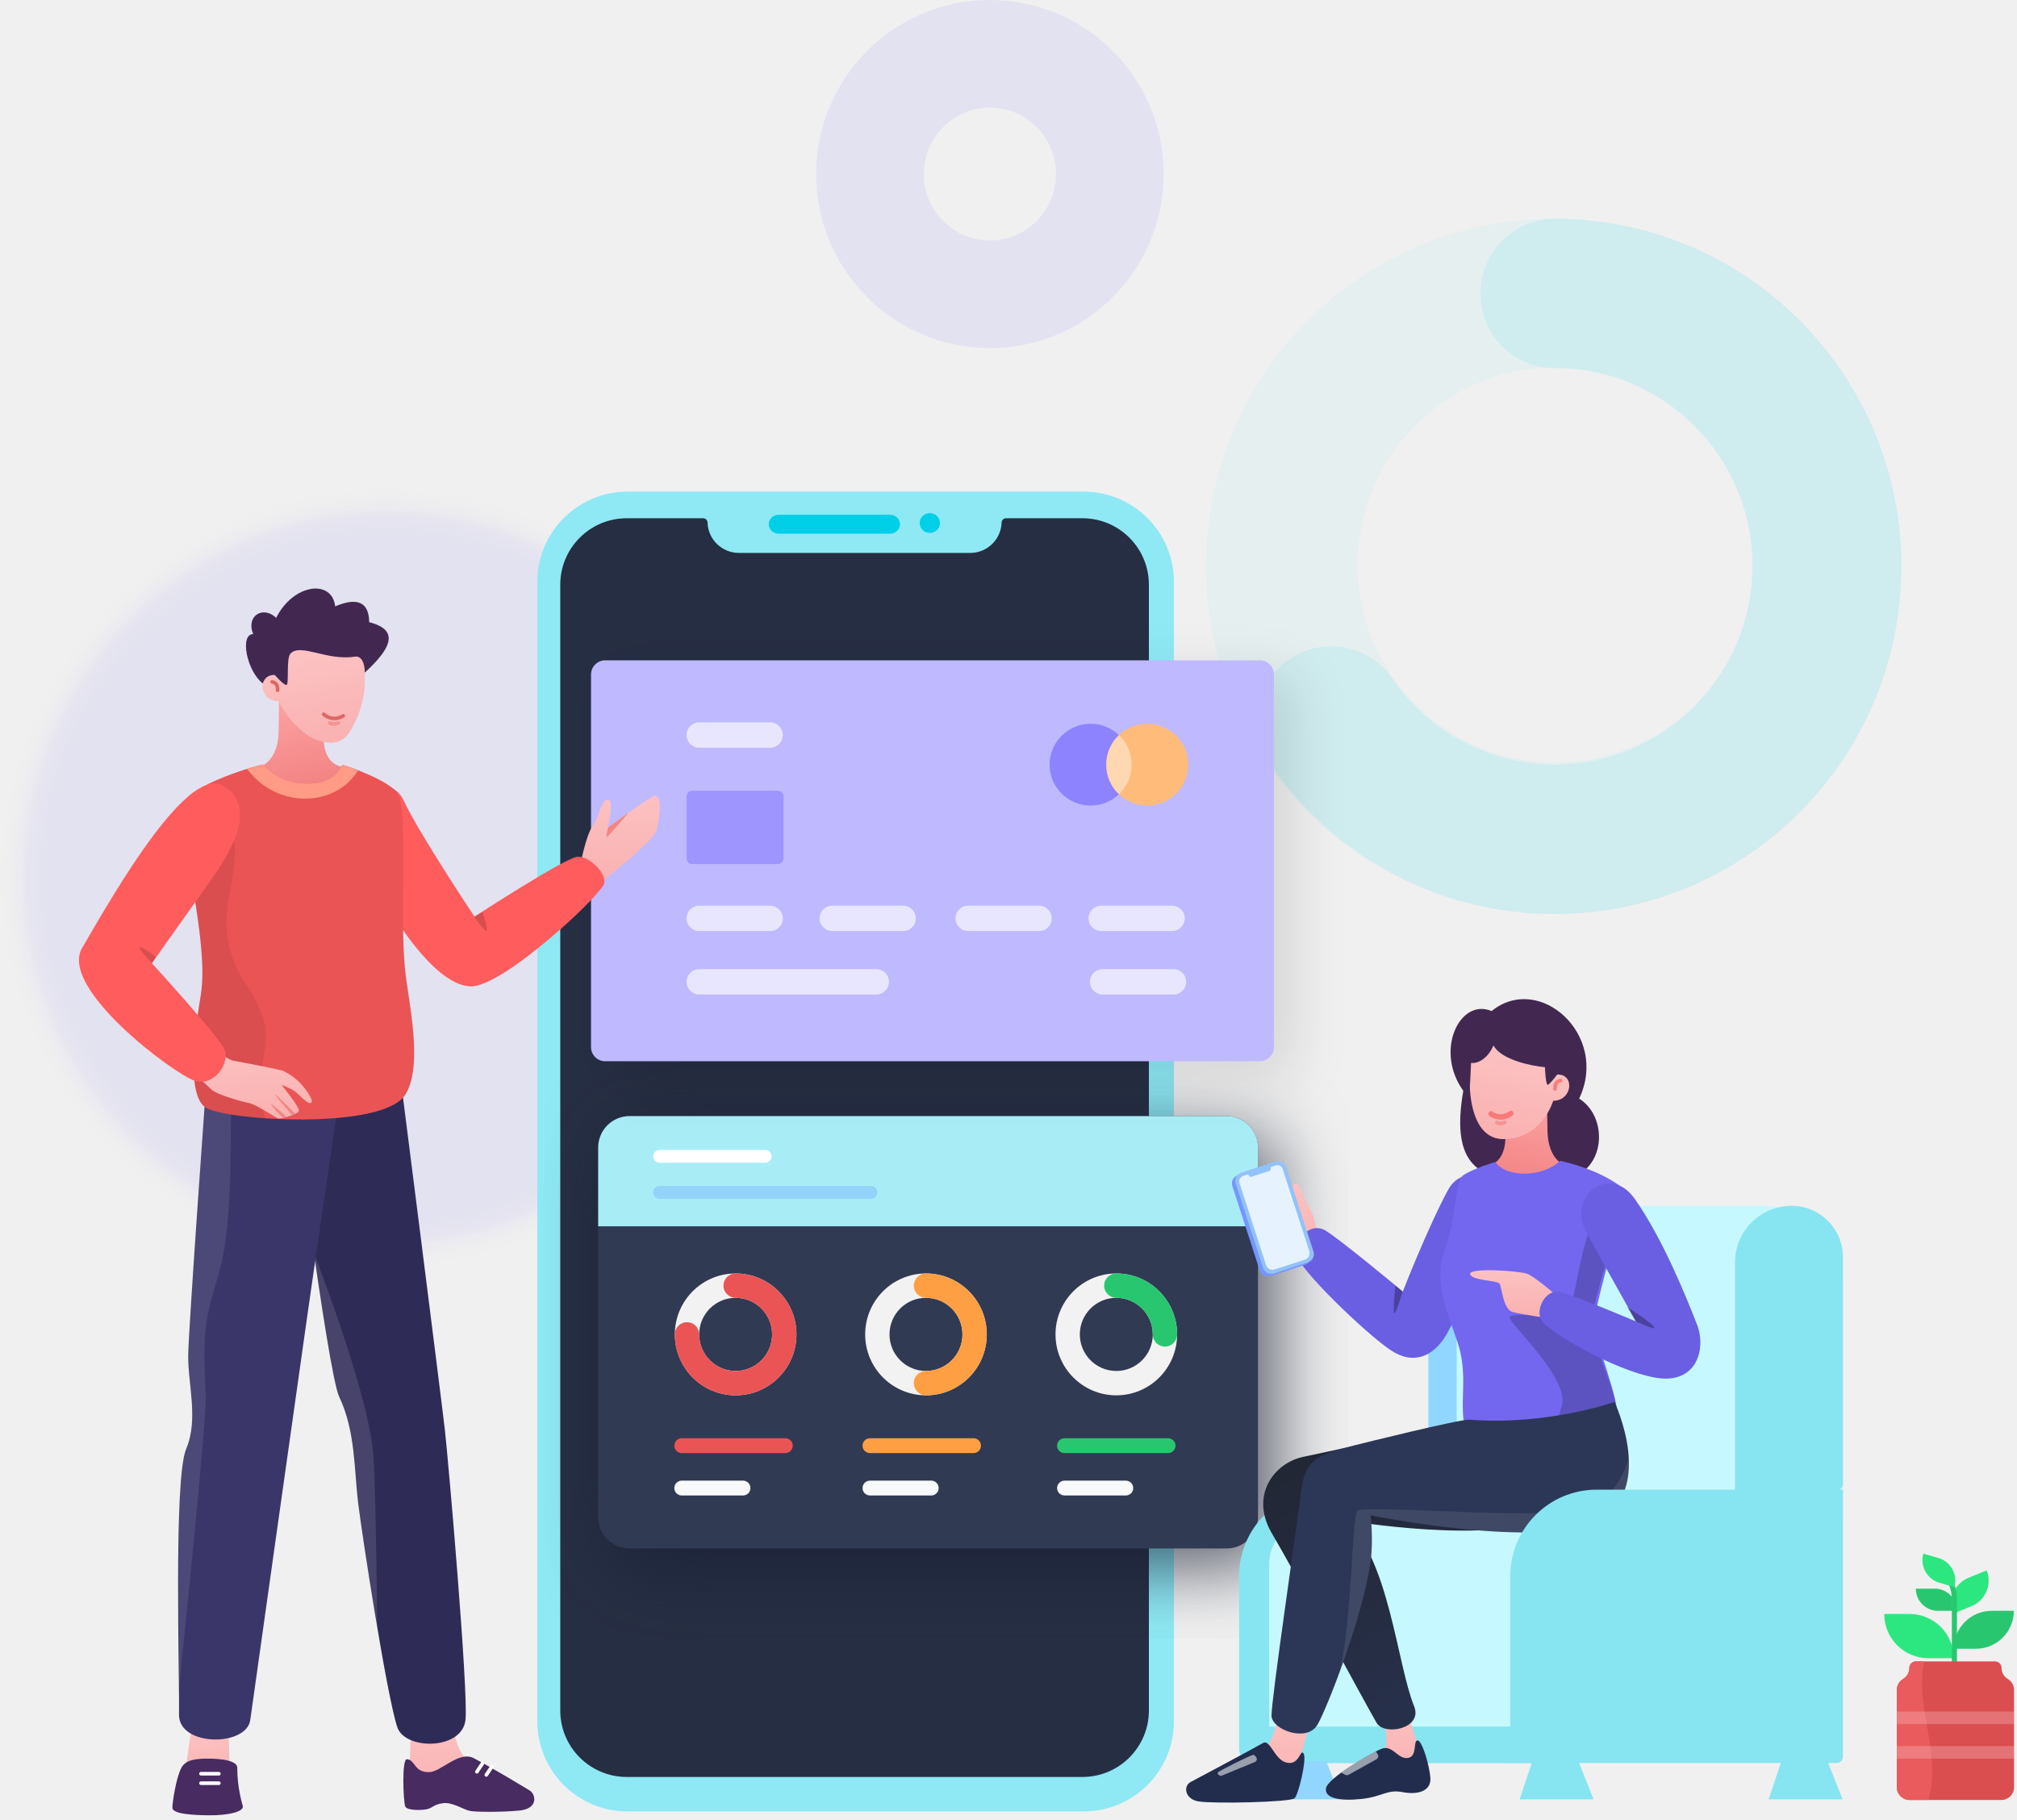
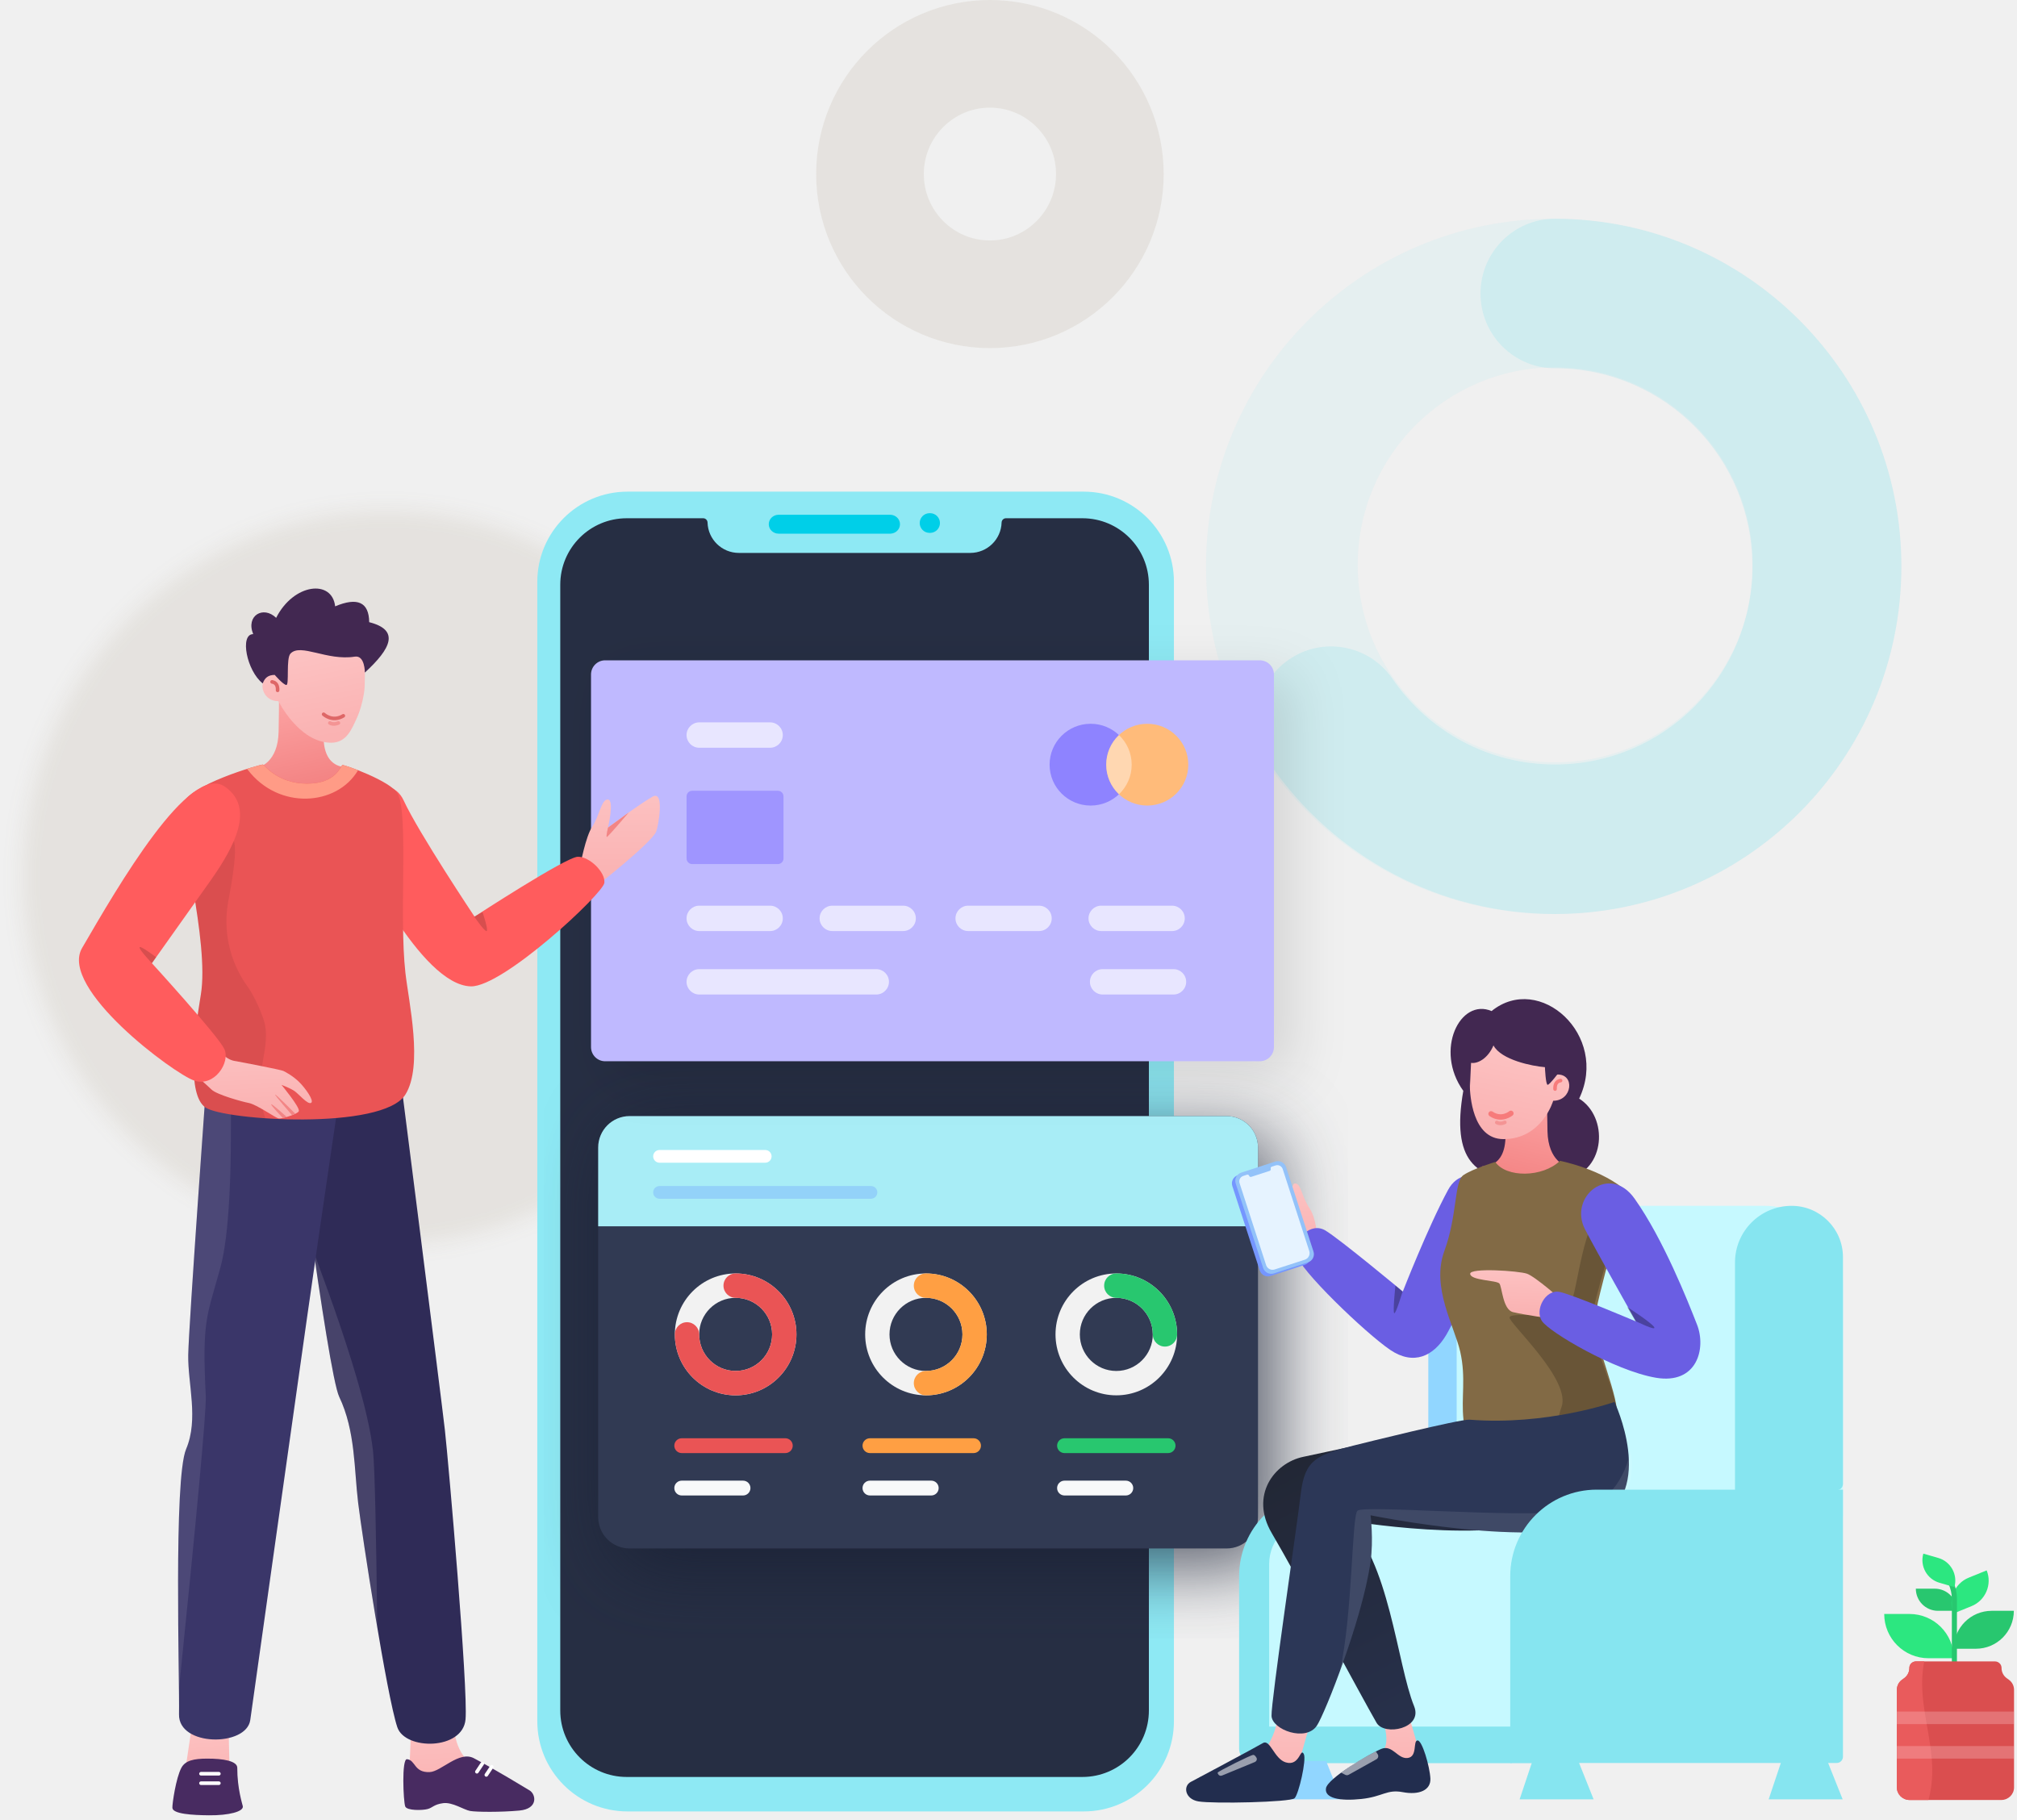
<svg xmlns="http://www.w3.org/2000/svg" width="562" height="507" viewBox="0 0 562 507" fill="none">
  <g id="Illustration">
    <g id="Shape">
      <g id="Oval" opacity="0.1" filter="url(#filter0_f)">
-         <ellipse cx="107.745" cy="244.5" rx="101.745" ry="102.5" fill="#7367F0" />
+         <ellipse cx="107.745" cy="244.5" rx="101.745" ry="102.5" fill="#826A45" />
      </g>
      <path id="Oval_2" opacity="0.05" fill-rule="evenodd" clip-rule="evenodd" d="M336.032 157.826C336.032 104.326 379.404 60.956 432.906 60.956C486.408 60.956 529.78 104.326 529.78 157.826C529.78 211.326 486.408 254.696 432.906 254.696C379.404 254.696 336.032 211.326 336.032 157.826ZM488.389 157.386C488.389 126.988 463.745 102.346 433.347 102.346C402.948 102.346 378.304 126.988 378.304 157.386C378.304 187.784 402.948 212.426 433.347 212.426C463.745 212.426 488.389 187.784 488.389 157.386Z" fill="#00CFE8" />
-       <ellipse id="Oval_3" opacity="0.1" cx="275.822" cy="48.5" rx="33.416" ry="33.5" stroke="#7367F0" stroke-width="30" />
+       <ellipse id="Oval_3" opacity="0.1" cx="275.822" cy="48.5" rx="33.416" ry="33.5" stroke="#826A45" stroke-width="30" />
      <path id="Path" opacity="0.1" d="M433.272 60.956C486.572 60.956 529.78 104.326 529.78 157.826C529.78 211.326 486.572 254.696 433.272 254.696C401.162 254.696 371.688 238.816 353.798 212.796C347.287 203.326 349.657 190.352 359.091 183.817C368.431 177.348 381.193 179.615 387.764 188.849L387.961 189.131C398.182 203.997 414.951 213.032 433.272 213.032C463.647 213.032 488.271 188.315 488.271 157.826C488.271 127.642 464.137 103.116 434.181 102.628L433.272 102.621C421.809 102.621 412.517 93.294 412.517 81.789C412.517 70.283 421.809 60.956 433.272 60.956Z" fill="#00CFE8" />
    </g>
    <g id="Mobile Banking App">
      <g id="Phone3">
        <path id="Rectangle" fill-rule="evenodd" clip-rule="evenodd" d="M149.71 162.137C149.71 148.254 160.964 137 174.847 137H301.957C315.84 137 327.094 148.254 327.094 162.137V479.625C327.094 493.508 315.84 504.762 301.957 504.762H174.847C160.964 504.762 149.71 493.508 149.71 479.625V162.137Z" fill="#8EE9F4" />
        <g id="Group 48">
          <path id="Rectangle_2" fill-rule="evenodd" clip-rule="evenodd" d="M156.107 162.933C156.107 152.703 164.4 144.411 174.629 144.411H195.926C196.585 144.411 197.124 144.935 197.144 145.594V145.594C197.28 150.315 201.147 154.072 205.87 154.072H270.352C275.075 154.072 278.942 150.315 279.079 145.594V145.594C279.098 144.935 279.637 144.411 280.297 144.411H301.593C311.822 144.411 320.115 152.703 320.115 162.933V476.634C320.115 486.863 311.822 495.156 301.593 495.156H174.629C164.4 495.156 156.107 486.863 156.107 476.634V162.933Z" fill="#262E43" />
          <mask id="mask0" mask-type="alpha" maskUnits="userSpaceOnUse" x="156" y="144" width="165" height="352">
            <path id="Rectangle_3" fill-rule="evenodd" clip-rule="evenodd" d="M156.107 162.933C156.107 152.703 164.4 144.411 174.629 144.411H195.926C196.585 144.411 197.124 144.935 197.144 145.594V145.594C197.28 150.315 201.147 154.072 205.87 154.072H270.352C275.075 154.072 278.942 150.315 279.079 145.594V145.594C279.098 144.935 279.637 144.411 280.297 144.411H301.593C311.822 144.411 320.115 152.703 320.115 162.933V476.634C320.115 486.863 311.822 495.156 301.593 495.156H174.629C164.4 495.156 156.107 486.863 156.107 476.634V162.933Z" fill="white" />
          </mask>
          <g mask="url(#mask0)">
            <ellipse id="Oval_4" cx="218.287" cy="357.888" rx="14.067" ry="14.053" fill="#E97EFF" fill-opacity="0.549" />
            <path id="Rectangle_4" fill-rule="evenodd" clip-rule="evenodd" d="M176.086 209.239C176.086 206.692 178.15 204.628 180.697 204.628H296.76C299.307 204.628 301.371 206.692 301.371 209.239V209.239C301.371 211.785 299.307 213.85 296.76 213.85H180.697C178.15 213.85 176.086 211.785 176.086 209.239V209.239Z" fill="#E97EFF" fill-opacity="0.549" />
          </g>
        </g>
        <path id="Path_2" d="M248.017 143.438C249.534 143.438 250.764 144.618 250.764 146.073C250.764 147.496 249.588 148.656 248.118 148.706L248.017 148.708H216.95C215.432 148.708 214.202 147.529 214.202 146.073C214.202 144.65 215.378 143.491 216.849 143.44L216.95 143.438H248.017Z" fill="#00CFE8" />
        <path id="Path_3" d="M259.151 142.999C260.669 142.999 261.899 144.228 261.899 145.744C261.899 147.226 260.723 148.434 259.252 148.487L259.151 148.489H259.007C257.49 148.489 256.26 147.26 256.26 145.744C256.26 144.262 257.436 143.054 258.907 143.001L259.007 142.999H259.151Z" fill="#00CFE8" />
      </g>
      <g id="BoardPieChart">
        <g id="Rectangle_5" filter="url(#filter1_d)">
          <path fill-rule="evenodd" clip-rule="evenodd" d="M166.672 319.757C166.672 314.921 170.592 311 175.429 311H341.763C346.6 311 350.52 314.921 350.52 319.757V422.729C350.52 427.565 346.6 431.486 341.763 431.486H175.429C170.592 431.486 166.672 427.565 166.672 422.729V319.757Z" fill="#313A53" />
        </g>
        <mask id="mask1" mask-type="alpha" maskUnits="userSpaceOnUse" x="166" y="311" width="185" height="121">
          <path id="Rectangle_6" fill-rule="evenodd" clip-rule="evenodd" d="M166.672 319.757C166.672 314.921 170.592 311 175.429 311H341.763C346.6 311 350.52 314.921 350.52 319.757V422.729C350.52 427.565 346.6 431.486 341.763 431.486H175.429C170.592 431.486 166.672 427.565 166.672 422.729V319.757Z" fill="white" />
        </mask>
        <g mask="url(#mask1)">
          <path id="Rectangle_7" fill-rule="evenodd" clip-rule="evenodd" d="M162.547 306.275H355.234V341.712H162.547L162.547 306.275Z" fill="#A8EDF6" />
          <path id="Rectangle_8" opacity="0.366" fill-rule="evenodd" clip-rule="evenodd" d="M181.992 332.262C181.992 331.284 182.785 330.49 183.764 330.49H242.682C243.66 330.49 244.453 331.284 244.453 332.262V332.262C244.453 333.241 243.66 334.034 242.682 334.034H183.764C182.785 334.034 181.992 333.241 181.992 332.262V332.262Z" fill="#6FA3FF" />
          <rect id="Rectangle_9" x="181.992" y="320.45" width="32.998" height="3.544" rx="1.772" fill="white" />
          <rect id="Rectangle_10" x="187.885" y="400.774" width="32.998" height="4.134" rx="2.067" fill="#EA5455" />
          <path id="Rectangle_11" fill-rule="evenodd" clip-rule="evenodd" d="M187.885 414.653C187.885 413.512 188.81 412.586 189.952 412.586H207.031C208.173 412.586 209.098 413.512 209.098 414.653V414.653C209.098 415.795 208.173 416.72 207.031 416.72H189.952C188.81 416.72 187.885 415.795 187.885 414.653V414.653Z" fill="#F8F9FA" />
          <rect id="Rectangle_12" x="240.329" y="400.774" width="32.998" height="4.134" rx="2.067" fill="#FF9F43" />
          <path id="Rectangle_13" fill-rule="evenodd" clip-rule="evenodd" d="M240.329 414.653C240.329 413.512 241.255 412.586 242.396 412.586H259.475C260.617 412.586 261.542 413.512 261.542 414.653V414.653C261.542 415.795 260.617 416.72 259.475 416.72H242.396C241.255 416.72 240.329 415.795 240.329 414.653V414.653Z" fill="#F8F9FA" />
          <rect id="Rectangle_14" x="294.541" y="400.774" width="32.998" height="4.134" rx="2.067" fill="#28C76F" />
          <path id="Rectangle_15" fill-rule="evenodd" clip-rule="evenodd" d="M294.541 414.653C294.541 413.512 295.467 412.586 296.608 412.586H313.687C314.829 412.586 315.754 413.512 315.754 414.653V414.653C315.754 415.795 314.829 416.72 313.687 416.72H296.608C295.467 416.72 294.541 415.795 294.541 414.653V414.653Z" fill="#F8F9FA" />
          <g id="Group 3">
            <path id="Oval_5" fill-rule="evenodd" clip-rule="evenodd" d="M311.04 388.814C320.396 388.814 327.981 381.211 327.981 371.834C327.981 362.456 320.396 354.853 311.04 354.853C301.683 354.853 294.099 362.456 294.099 371.834C294.099 381.211 301.683 388.814 311.04 388.814ZM311.04 382.022C305.426 382.022 300.875 377.46 300.875 371.834C300.875 366.207 305.426 361.645 311.04 361.645C316.654 361.645 321.204 366.207 321.204 371.834C321.204 377.46 316.654 382.022 311.04 382.022Z" fill="#F2F2F2" />
            <path id="Path_4" fill-rule="evenodd" clip-rule="evenodd" d="M327.981 371.834C327.981 362.456 320.396 354.853 311.04 354.853C309.168 354.853 307.651 356.374 307.651 358.249C307.651 360.125 309.168 361.645 311.04 361.645C316.59 361.645 321.101 366.104 321.203 371.642L321.204 371.834C321.204 373.709 322.721 375.23 324.593 375.23C326.464 375.23 327.981 373.709 327.981 371.834Z" fill="#28C76F" />
          </g>
          <g id="Group 4">
            <path id="Oval_6" fill-rule="evenodd" clip-rule="evenodd" d="M258.007 388.814C267.363 388.814 274.948 381.211 274.948 371.834C274.948 362.456 267.363 354.853 258.007 354.853C248.65 354.853 241.065 362.456 241.065 371.834C241.065 381.211 248.65 388.814 258.007 388.814ZM258.007 382.022C252.393 382.022 247.842 377.46 247.842 371.834C247.842 366.207 252.393 361.645 258.007 361.645C263.62 361.645 268.171 366.207 268.171 371.834C268.171 377.46 263.62 382.022 258.007 382.022Z" fill="#F2F2F2" />
            <path id="Path_5" d="M258.006 388.814C267.363 388.814 274.948 381.211 274.948 371.834C274.948 362.456 267.363 354.853 258.006 354.853C256.135 354.853 254.618 356.374 254.618 358.249C254.618 360.125 256.135 361.645 258.006 361.645C263.62 361.645 268.171 366.207 268.171 371.834C268.171 377.396 263.723 381.918 258.197 382.02L258.006 382.022C256.135 382.022 254.618 383.542 254.618 385.418C254.618 387.293 256.135 388.814 258.006 388.814Z" fill="#FF9F43" />
          </g>
          <g id="Group 6">
            <path id="Oval_7" fill-rule="evenodd" clip-rule="evenodd" d="M204.973 388.814C214.33 388.814 221.915 381.211 221.915 371.834C221.915 362.456 214.33 354.853 204.973 354.853C195.617 354.853 188.032 362.456 188.032 371.834C188.032 381.211 195.617 388.814 204.973 388.814ZM204.973 382.022C199.36 382.022 194.809 377.46 194.809 371.834C194.809 366.207 199.36 361.645 204.973 361.645C210.587 361.645 215.138 366.207 215.138 371.834C215.138 377.46 210.587 382.022 204.973 382.022Z" fill="#F2F2F2" />
            <path id="Path_6" fill-rule="evenodd" clip-rule="evenodd" d="M188.032 371.834C188.032 381.211 195.617 388.814 204.973 388.814C214.33 388.814 221.915 381.211 221.915 371.834C221.915 362.456 214.33 354.853 204.973 354.853C203.102 354.853 201.585 356.374 201.585 358.249C201.585 360.125 203.102 361.645 204.973 361.645C210.587 361.645 215.138 366.207 215.138 371.834C215.138 377.46 210.587 382.022 204.973 382.022C199.36 382.022 194.809 377.46 194.809 371.834C194.809 369.958 193.292 368.437 191.42 368.437C189.549 368.437 188.032 369.958 188.032 371.834Z" fill="#EA5455" />
          </g>
        </g>
      </g>
      <g id="VisaCard2">
        <g id="Rectangle_16" filter="url(#filter2_d)">
          <path fill-rule="evenodd" clip-rule="evenodd" d="M168.62 184H351.014C353.192 184 354.958 185.771 354.958 187.955V291.769C354.958 293.953 353.192 295.723 351.014 295.723H168.62C166.442 295.723 164.677 293.953 164.677 291.769V187.955C164.677 185.771 166.442 184 168.62 184Z" fill="#BFB9FF" />
        </g>
        <g id="Group 46">
          <g id="Group 45">
            <g id="Group 43">
              <ellipse id="Oval_8" cx="303.887" cy="213.077" rx="11.437" ry="11.395" fill="#8E83FF" />
              <ellipse id="Oval Copy 10" cx="319.661" cy="213.077" rx="11.437" ry="11.395" fill="#FFBB7A" />
              <path id="Path_7" fill-rule="evenodd" clip-rule="evenodd" d="M311.67 204.925L311.775 204.827C313.961 206.902 315.323 209.831 315.323 213.077C315.323 216.323 313.961 219.252 311.775 221.327C309.587 219.253 308.225 216.323 308.225 213.077C308.225 209.882 309.544 206.994 311.67 204.925L311.775 204.827L311.67 204.925Z" fill="white" fill-opacity="0.416" />
            </g>
            <path id="Rectangle_17" fill-rule="evenodd" clip-rule="evenodd" d="M192.873 220.346H216.732C217.604 220.346 218.31 221.05 218.31 221.918V239.207C218.31 240.075 217.604 240.779 216.732 240.779H192.873C192.002 240.779 191.296 240.075 191.296 239.207V221.918C191.296 221.05 192.002 220.346 192.873 220.346Z" fill="#9F95FF" />
          </g>
          <g id="Group 44">
            <path id="Rectangle_18" fill-rule="evenodd" clip-rule="evenodd" d="M194.845 252.37H214.563C216.524 252.37 218.113 253.953 218.113 255.906C218.113 257.859 216.524 259.443 214.563 259.443H194.845C192.885 259.443 191.296 257.859 191.296 255.906C191.296 253.953 192.885 252.37 194.845 252.37Z" fill="white" fill-opacity="0.647" />
            <path id="Rectangle_19" fill-rule="evenodd" clip-rule="evenodd" d="M194.845 270.052H244.141C246.101 270.052 247.69 271.635 247.69 273.588C247.69 275.541 246.101 277.125 244.141 277.125H194.845C192.885 277.125 191.296 275.541 191.296 273.588C191.296 271.635 192.885 270.052 194.845 270.052Z" fill="white" fill-opacity="0.647" />
            <path id="Rectangle_20" fill-rule="evenodd" clip-rule="evenodd" d="M307.239 270.052H326.957C328.917 270.052 330.506 271.635 330.506 273.588C330.506 275.541 328.917 277.125 326.957 277.125H307.239C305.279 277.125 303.689 275.541 303.689 273.588C303.689 271.635 305.279 270.052 307.239 270.052Z" fill="white" fill-opacity="0.647" />
            <path id="Rectangle_21" fill-rule="evenodd" clip-rule="evenodd" d="M194.845 201.289H214.563C216.524 201.289 218.113 202.872 218.113 204.825C218.113 206.778 216.524 208.362 214.563 208.362H194.845C192.885 208.362 191.296 206.778 191.296 204.825C191.296 202.872 192.885 201.289 194.845 201.289Z" fill="white" fill-opacity="0.647" />
            <path id="Rectangle Copy 38" fill-rule="evenodd" clip-rule="evenodd" d="M231.915 252.37H251.634C253.594 252.37 255.183 253.953 255.183 255.906C255.183 257.859 253.594 259.443 251.634 259.443H231.915C229.955 259.443 228.366 257.859 228.366 255.906C228.366 253.953 229.955 252.37 231.915 252.37Z" fill="white" fill-opacity="0.647" />
            <path id="Rectangle Copy 39" fill-rule="evenodd" clip-rule="evenodd" d="M269.775 252.37H289.493C291.453 252.37 293.042 253.953 293.042 255.906C293.042 257.859 291.453 259.443 289.493 259.443H269.775C267.815 259.443 266.226 257.859 266.226 255.906C266.226 253.953 267.815 252.37 269.775 252.37Z" fill="white" fill-opacity="0.647" />
            <path id="Rectangle Copy 40" fill-rule="evenodd" clip-rule="evenodd" d="M306.845 252.37H326.563C328.524 252.37 330.113 253.953 330.113 255.906C330.113 257.859 328.524 259.443 326.563 259.443H306.845C304.885 259.443 303.296 257.859 303.296 255.906C303.296 253.953 304.885 252.37 306.845 252.37Z" fill="white" fill-opacity="0.647" />
          </g>
        </g>
      </g>
      <g id="Men1.1">
        <g id="LLeg">
          <path id="Path_8" fill-rule="evenodd" clip-rule="evenodd" d="M126.372 479.69C126.372 479.69 126.236 488.374 131.569 491.458C136.901 494.543 145.162 500.274 145.162 500.274L113.735 501.339L114.631 479.612L126.372 479.69Z" fill="url(#paint0_linear)" />
          <path id="Path_9" fill-rule="evenodd" clip-rule="evenodd" d="M113.405 490.205C115.835 490.456 115.304 493.971 119.713 493.8C122.926 493.675 127.937 487.749 132.059 489.944C138.35 493.294 145.727 497.812 147.536 498.887C149.345 499.963 150.06 504.021 144.715 504.519C139.603 504.995 132.704 504.942 130.976 504.627C129.247 504.312 126.041 502.107 123.461 502.459C120.882 502.812 120.588 503.702 119.147 504.095C117.705 504.489 113.354 504.575 112.903 503.36C112.385 501.966 111.866 490.047 113.405 490.205Z" fill="#482B61" />
          <path id="Path_10" fill-rule="evenodd" clip-rule="evenodd" d="M110.969 295.474C110.969 295.474 122.957 389.573 123.959 398.472C124.961 407.371 130.465 470.679 129.712 479.123C128.944 487.723 112.857 487.769 110.699 481.281C107.745 472.4 100.916 428.014 99.787 418.746C98.658 409.477 99.054 398.716 94.516 389.225C91.266 382.43 80.513 297.886 80.513 297.886L110.969 295.474Z" fill="#2F2B57" />
          <path id="Path_11" opacity="0.591" fill-rule="evenodd" clip-rule="evenodd" d="M103.922 404.214L103.965 404.637C104.422 409.552 104.806 425.834 105.116 453.481L104.426 449.352C102.262 436.258 100.34 423.287 99.787 418.746C98.681 409.67 99.038 399.163 94.793 389.82L94.515 389.225C93.085 386.234 90.201 368.185 87.421 348.911L88.294 351.248C97.578 376.216 102.787 393.871 103.922 404.214Z" fill="white" fill-opacity="0.192" />
          <path id="Path 10" d="M134.382 491.454L132.879 493.704" stroke="white" stroke-linecap="round" />
          <path id="Path 10_2" d="M137.007 492.334L135.504 494.584" stroke="white" stroke-linecap="round" />
        </g>
        <g id="RLeg">
          <path id="Path_12" fill-rule="evenodd" clip-rule="evenodd" d="M53.349 481.682L50.536 500.672L64.13 500.604L63.685 481.329L53.349 481.682Z" fill="url(#paint1_linear)" />
          <path id="Path_13" fill-rule="evenodd" clip-rule="evenodd" d="M48.032 503.745C47.986 502.637 49.018 495.451 50.536 492.605C51.638 490.542 54.08 490.058 57.654 490.044C62.264 490.026 66.117 490.723 66.112 492.605C66.096 498.366 67.556 502.796 67.654 503.302C67.943 504.787 63.819 505.896 58.188 505.839C53.578 505.794 48.102 505.473 48.032 503.745Z" fill="#482B61" />
          <path id="Path_14" fill-rule="evenodd" clip-rule="evenodd" d="M95.56 298.563C95.56 298.563 89.327 340.561 85.554 367.134C81.847 393.245 70.868 471.132 69.733 479.285C68.691 486.77 49.68 486.77 49.88 477.705C50.08 468.64 48.32 412.152 51.86 403.789C55.4 395.425 52.318 385.692 52.447 377.567C52.576 369.442 57.667 299.106 57.667 299.106L95.56 298.563Z" fill="#3A3669" />
          <path id="Path_15" opacity="0.462" fill-rule="evenodd" clip-rule="evenodd" d="M61.462 353.024L61.164 354.105C57.556 367.072 56.31 368.241 57.333 388.923L57.343 389.344C57.379 394.547 54.904 421.474 49.919 470.126L49.897 467.101C49.722 447.254 48.991 411.369 51.77 404.014L51.86 403.789C55.4 395.425 52.318 385.692 52.446 377.567C52.576 369.442 57.667 299.106 57.667 299.106L64.17 299.012L64.236 302.234C64.704 327.396 63.779 344.326 61.462 353.024V353.024Z" fill="white" fill-opacity="0.192" />
          <path id="Path 9" d="M56.007 494.256H60.983" stroke="white" stroke-linecap="round" />
          <path id="Path 9_2" d="M56.007 496.894H60.983" stroke="white" stroke-linecap="round" />
        </g>
        <g id="Head">
          <path id="Path_16" fill-rule="evenodd" clip-rule="evenodd" d="M72.242 213.711C72.242 213.711 77.449 212.483 77.63 203.907C77.811 195.331 77.684 192.404 77.684 192.404L90.029 192.196C90.029 192.196 90.154 201.754 90.155 205.21C90.16 214.495 96.597 213.711 96.597 213.711C96.597 213.711 95.259 221.24 84.866 221.827C76.751 222.287 72.242 213.711 72.242 213.711Z" fill="url(#paint2_linear)" />
          <g id="Head1">
            <path id="Path_17" fill-rule="evenodd" clip-rule="evenodd" d="M76.552 188.069C71.435 187.87 72.269 195.399 77.585 195.389C77.585 195.389 83.297 206.933 92.265 206.963C96.585 206.977 97.996 203.11 99.291 200.395C100.586 197.68 101.536 193.619 101.615 191.132C101.7 188.481 101.711 179.77 101.711 179.77L76.352 179.759L76.552 188.069Z" fill="url(#paint3_linear)" />
            <path id="Path_18" d="M91.906 201.462C92.673 201.885 93.585 201.781 94.292 201.462" stroke="#F49494" stroke-linecap="round" />
            <path id="Path 8" d="M77.349 192.367C77.401 191.159 77.035 190.2 75.81 190.008" stroke="#DE6767" stroke-linecap="round" />
            <path id="Path_19" fill-rule="evenodd" clip-rule="evenodd" d="M76.551 188.069C76.551 188.069 78.904 190.799 79.774 190.874C80.645 190.949 79.653 183.487 80.934 182.128C83.75 179.14 91.107 184.216 98.844 182.976C101.71 182.517 101.659 187.415 101.659 187.415C108.892 180.786 111.514 175.557 102.871 173.373C102.802 167.763 99.591 166.355 93.382 168.957C92.552 161.378 81.824 162.522 76.941 172.164C73.407 168.707 68.439 171.498 70.547 176.699C66.741 176.699 68.724 186.925 73.21 190.439C73.745 188.904 74.723 188.069 76.551 188.069Z" fill="#422851" />
            <path id="Path_20" d="M90.171 199.031C90.171 199.031 92.607 201.335 95.666 199.459" stroke="#DE6767" stroke-linecap="round" />
          </g>
        </g>
        <g id="LArm">
          <g id="Group 3_2">
            <path id="Path_21" fill-rule="evenodd" clip-rule="evenodd" d="M161.671 241.247C161.671 241.247 163.135 233.107 165.072 230.255C167.01 227.403 167.574 222.61 169.402 222.786C171.23 222.963 169.399 230.614 169.399 230.614C169.399 230.614 177.923 224.219 181.79 222.015C185.319 220.006 183.383 230.404 182.831 231.729C181.518 234.885 166.322 246.793 166.322 246.793C166.322 246.793 162.003 241.971 161.671 241.247Z" fill="url(#paint4_linear)" />
            <path id="Path_22" fill-rule="evenodd" clip-rule="evenodd" d="M169.4 230.614C169.4 230.614 168.77 233.231 169.084 233.231C169.399 233.231 175.184 226.405 175.184 226.405L169.4 230.614Z" fill="#F28585" />
          </g>
          <path id="Path_23" fill-rule="evenodd" clip-rule="evenodd" d="M112.464 223.029C116.632 232.068 132.22 255.423 132.22 255.423C132.22 255.423 157.765 238.768 161.016 238.734C164.266 238.699 168.68 243.012 168.402 245.989C168.125 248.966 140.156 275.074 131.186 274.854C117.238 274.512 99.747 238.241 97.951 233.393C93.141 220.407 108.398 214.213 112.464 223.029Z" fill="#FF5C5D" />
          <path id="Path 5" fill-rule="evenodd" clip-rule="evenodd" d="M132.128 255.406C132.128 255.406 135.078 259.727 135.606 259.444C136.135 259.16 134.447 254.161 134.447 254.161L132.128 255.406Z" fill="black" fill-opacity="0.16" />
        </g>
        <g id="Body">
          <path id="Path_24" fill-rule="evenodd" clip-rule="evenodd" d="M50.768 224.475C49.459 230.751 58.422 262.381 55.956 277.178C54.006 288.882 52.144 304.996 57.199 308.573C62.345 312.216 106.644 315.108 112.959 304.996C117.968 296.973 113.867 279.182 112.959 271.066C111.147 254.875 113.883 226.894 110.809 221.171C108.902 217.621 95.902 213.043 95.413 213.185C94.925 213.327 93.777 218.357 85.557 218.357C77.337 218.357 73.707 213.185 73.265 213.043C72.823 212.901 51.952 218.798 50.768 224.475Z" fill="#EA5455" />
          <path id="Path_25" fill-rule="evenodd" clip-rule="evenodd" d="M73.244 213.041L73.265 213.043C73.707 213.185 77.337 218.357 85.557 218.357C93.777 218.357 94.925 213.327 95.413 213.185C95.59 213.134 97.396 213.697 99.722 214.606L99.712 214.713C93.836 224.579 77.677 225.795 69.04 214.507L68.845 214.246L69.808 213.947C71.573 213.411 72.835 213.088 73.178 213.045L73.244 213.041Z" fill="#FF9B86" />
          <path id="Path_26" fill-rule="evenodd" clip-rule="evenodd" d="M50.796 228.834L51.52 228.935C59.204 230.034 63.71 231.773 65.039 234.152C65.911 235.712 65.506 240.991 63.823 249.988L63.644 250.932C62.083 259.088 63.868 267.524 68.58 274.33L68.845 274.707C70.439 276.936 71.908 279.872 73.252 283.514C76.372 291.962 69.737 299.081 73.939 311.649L73.081 311.586C65.27 310.988 58.953 309.815 57.199 308.573C52.144 304.996 54.006 288.882 55.956 277.179C58.054 264.588 51.878 239.811 50.796 228.834Z" fill="black" fill-opacity="0.067" />
        </g>
        <g id="Rarm">
          <g id="Group 2">
            <path id="Path_27" fill-rule="evenodd" clip-rule="evenodd" d="M59.774 291.701C59.774 291.701 62.723 295.18 65.24 295.613C67.757 296.046 78.291 298.106 78.934 298.411C79.542 298.7 81.62 299.794 83.397 301.549C84.937 303.07 87.6 306.677 86.707 307.297C85.752 307.961 83.175 304.708 81.882 303.904C80.526 303.061 78.442 302.314 78.442 302.314C78.442 302.314 83.597 308.533 83.269 309.619C83.03 310.412 78.646 311.767 77.709 311.665C76.772 311.563 71.607 307.782 69.285 307.341C67.675 307.037 60.466 305.084 58.946 303.618C57.425 302.151 54.006 299.174 54.006 299.174L59.774 291.701Z" fill="url(#paint5_linear)" />
            <path id="Path_28" fill-rule="evenodd" clip-rule="evenodd" d="M82.275 310.34C82.275 310.34 76.88 304.905 76.655 304.997C76.43 305.09 81.356 310.719 81.356 310.719L82.275 310.34Z" fill="#F28585" />
            <path id="Path_29" fill-rule="evenodd" clip-rule="evenodd" d="M79.871 311.233C79.871 311.233 75.829 307.53 75.565 307.709C75.301 307.887 78.802 311.535 78.802 311.535L79.871 311.233Z" fill="#F28585" />
          </g>
          <path id="Path_30" fill-rule="evenodd" clip-rule="evenodd" d="M62.706 219.232C71.036 225.093 65.471 235.748 58.56 245.521C52.105 254.65 42.321 268.401 42.321 268.401C42.321 268.401 60.718 288.554 62.496 292.282C64.273 296.011 59.734 303.014 54.093 301.101C48.45 299.189 16.343 275.404 22.872 264.164C32.845 246.995 52.868 212.309 62.706 219.232Z" fill="#FF5C5D" />
          <path id="Path 6" fill-rule="evenodd" clip-rule="evenodd" d="M42.321 268.401C42.321 268.401 38.546 264.407 38.898 263.945C39.251 263.482 43.506 266.747 43.506 266.747L42.321 268.401Z" fill="black" fill-opacity="0.16" />
        </g>
      </g>
      <g id="Group 7">
        <path id="Rectangle_22" fill-rule="evenodd" clip-rule="evenodd" d="M345.257 439.204C345.257 425.888 356.052 415.093 369.368 415.093L437.966 415.093V487.26C437.966 489.469 436.175 491.26 433.966 491.26H349.257C347.048 491.26 345.257 489.469 345.257 487.26L345.257 439.204Z" fill="#86E5F0" />
        <path id="Rectangle_23" fill-rule="evenodd" clip-rule="evenodd" d="M353.633 476.224L421.269 476.224V491.26H353.633L353.633 476.224Z" fill="#86E5F0" />
        <path id="Path_31" fill-rule="evenodd" clip-rule="evenodd" d="M439.769 490.715L444.035 501.401H423.41L426.984 490.715H439.769Z" fill="#86E5F0" />
        <path id="Path_32" fill-rule="evenodd" clip-rule="evenodd" d="M369.497 490.715L373.764 501.401H353.139L356.713 490.715H369.497Z" fill="#91D6FF" />
        <path id="Path_33" fill-rule="evenodd" clip-rule="evenodd" d="M509.161 490.715L513.428 501.401H492.803L496.377 490.715H509.161Z" fill="#86E5F0" />
        <path id="Rectangle_24" fill-rule="evenodd" clip-rule="evenodd" d="M397.97 360.481C397.97 347.368 408.449 336.659 421.558 336.375L438.492 336.008V422.277H397.97L397.97 360.481Z" fill="#91D6FF" />
        <path id="Rectangle_25" fill-rule="evenodd" clip-rule="evenodd" d="M405.875 360.119C405.875 346.803 416.67 336.008 429.986 336.008H491.667C503.729 336.008 513.507 345.786 513.507 357.848V422.288C513.507 423.253 512.725 424.035 511.76 424.035H405.875L405.875 360.119Z" fill="#C6F9FF" />
        <path id="Rectangle_26" fill-rule="evenodd" clip-rule="evenodd" d="M483.427 351.792C483.427 343.074 490.493 336.008 499.21 336.008V336.008C507.106 336.008 513.507 342.409 513.507 350.305V413.499C513.507 414.464 512.725 415.246 511.76 415.246H483.427V351.792Z" fill="#86E5F0" />
        <path id="Rectangle_27" fill-rule="evenodd" clip-rule="evenodd" d="M353.633 435.799C353.633 428.84 359.274 423.199 366.233 423.199H433.69V481.124H353.633V435.799Z" fill="#C6F9FF" />
        <g id="Wom1.4">
          <g id="Head_2">
            <path id="Path_34" fill-rule="evenodd" clip-rule="evenodd" d="M436.719 328.514C447.465 326.01 448.172 311.252 440.003 306.133C448.428 288.461 428.945 270.915 415.599 281.736C406.85 277.989 399.579 292.611 407.72 303.968C404.307 323.468 411.254 328.509 423.777 328.723L436.719 328.514Z" fill="#422851" />
            <path id="Path_35" fill-rule="evenodd" clip-rule="evenodd" d="M436.585 324.989C436.585 324.989 431.358 323.762 431.176 315.192C430.995 306.622 431.122 303.696 431.122 303.696L419.608 303.488C419.608 303.488 419.483 313.039 419.481 316.494C419.476 325.773 413.015 324.989 413.015 324.989C413.015 324.989 414.358 332.513 424.791 333.1C432.937 333.559 436.585 324.989 436.585 324.989Z" fill="url(#paint6_linear)" />
            <path id="Path_36" fill-rule="evenodd" clip-rule="evenodd" d="M433.807 299.417C438.944 299.218 438.106 306.741 432.77 306.731C432.77 306.731 429.671 317.419 418.912 317.419C410.173 317.419 409.605 304.962 409.526 302.477C409.44 299.828 409.43 291.123 409.43 291.123L434.007 291.112L433.807 299.417Z" fill="url(#paint7_linear)" />
            <path id="Path_37" d="M420.985 310.239C420.985 310.239 418.423 312.41 415.454 310.377" stroke="#F77B7B" stroke-width="1.5" stroke-linecap="round" />
            <path id="Path_38" d="M419.294 312.753C418.497 313.121 417.729 313.148 417.044 312.781" stroke="#F49494" stroke-linecap="round" />
            <path id="Path 8_2" d="M433.284 303.463C433.231 302.256 433.599 301.297 434.829 301.105" stroke="#F77B7B" stroke-linecap="round" />
            <path id="Path_39" fill-rule="evenodd" clip-rule="evenodd" d="M434.62 298.487C434.62 298.487 431.805 302.267 431.234 302.287C430.664 302.307 430.464 297.371 430.464 297.371C427.011 297.107 418.271 295.366 416.128 291.309C414.63 294.888 411.766 296.478 409.884 296.173L409.527 303.778L408.649 288.489H435.309L434.62 298.487Z" fill="#422851" />
          </g>
          <g id="LLeg_2">
            <path id="Path_40" fill-rule="evenodd" clip-rule="evenodd" d="M383.979 476.119C383.979 476.119 388.587 485.431 384.809 488.365C381.026 491.3 371.033 496.801 371.033 496.801L397.508 495.136L391.623 474.826L383.979 476.119Z" fill="url(#paint8_linear)" />
            <path id="Path_41" fill-rule="evenodd" clip-rule="evenodd" d="M394.947 484.981C393.64 485.134 395.035 489.535 392.207 489.87C389.383 490.204 388.011 486.034 384.808 487.356C381.604 488.678 369.92 495.513 369.46 498.307C368.994 501.1 373.347 501.922 379.317 501.291C385.287 500.66 386.387 498.535 390.869 499.391C395.345 500.247 398.699 498.883 398.551 495.61C398.403 492.338 396.253 484.828 394.947 484.981Z" fill="#222D4E" />
            <path id="Path 14" fill-rule="evenodd" clip-rule="evenodd" d="M383.346 488.034L383.856 488.799C384.18 489.285 384.021 489.943 383.511 490.227L375.781 494.543C375.491 494.706 375.138 494.713 374.841 494.562L373.672 493.968C375.597 492.573 377.172 491.524 378.912 490.495C380.248 489.704 381.727 488.889 383.346 488.034Z" fill="white" fill-opacity="0.541" />
            <path id="Path_42" fill-rule="evenodd" clip-rule="evenodd" d="M423.859 394.043C415.844 394.402 371.235 404.274 363.13 405.951C355.026 407.628 348.174 416.704 354.354 427.213C361.295 439.01 379.205 472.514 383.554 480.066C385.706 483.805 396.564 481.709 394.014 475.434C389.259 463.738 387.051 434.356 374.929 423.643C374.929 423.643 415.695 430.742 433.304 422.61C446.102 416.699 443.207 393.178 423.859 394.043Z" fill="url(#paint9_linear)" />
          </g>
          <g id="LArm_2">
            <path id="Path_43" fill-rule="evenodd" clip-rule="evenodd" d="M367.069 346.62C367.069 346.62 367.159 340.095 364.878 336.684C362.597 333.274 362.506 329.652 360.78 329.77C359.053 329.889 360.763 338.309 360.763 338.309C360.763 338.309 358.572 337.471 356.999 336.412C355.425 335.353 350.653 330.131 349.538 331.057C347.647 332.633 350.693 341.527 352.351 343.305C354.015 345.083 363.106 350.932 363.106 350.932L367.069 346.62Z" fill="url(#paint10_linear)" />
            <path id="Path_44" fill-rule="evenodd" clip-rule="evenodd" d="M416.324 342.71C412.596 351.363 405.769 367.258 402.955 372C399.428 377.939 393.866 380.556 387.354 376.149C380.512 371.519 361.671 353.46 361.119 349.369C360.572 345.279 365.183 340.37 369.355 342.912C373.528 345.453 390.866 359.89 390.866 359.89C390.866 359.89 397.863 341.943 403.492 331.546C408.366 322.551 421.999 329.556 416.324 342.71Z" fill="#6A5EE3" />
            <path id="Path_45" fill-rule="evenodd" clip-rule="evenodd" d="M390.793 359.899C390.793 359.899 388.914 366.277 388.474 365.908C388.035 365.538 388.81 358.232 388.81 358.232L390.793 359.899Z" fill="black" fill-opacity="0.303" />
          </g>
          <g id="PhoneMini4">
            <g id="Group 3_3">
              <path id="Rectangle_28" d="M343.366 330.492C342.956 329.231 343.646 327.877 344.907 327.468L354.376 324.391C355.637 323.981 356.991 324.671 357.4 325.932L365.043 349.452C365.452 350.713 364.762 352.067 363.502 352.477L354.032 355.553C352.772 355.963 351.418 355.273 351.008 354.013L343.366 330.492Z" fill="#7596FF" />
              <rect id="Rectangle_29" x="343.561" y="327.497" width="14.757" height="29.531" rx="2.4" transform="rotate(-18 343.561 327.497)" fill="#93C2F9" />
              <path id="Rectangle_30" d="M346.395 327.685L347.46 327.339C347.677 327.268 347.908 327.366 348.012 327.56L348.045 327.637C348.124 327.881 348.387 328.015 348.63 327.936L353.763 326.268C353.98 326.198 354.109 325.983 354.08 325.764L354.061 325.683C353.982 325.438 354.115 325.176 354.359 325.097L355.418 324.753C356.205 324.497 357.047 324.894 357.36 325.645L357.406 325.767V325.767L364.806 348.613C365.128 349.611 364.582 350.681 363.587 351.006L355.166 353.742C354.213 354.053 353.193 353.567 352.822 352.652L352.776 352.524C352.775 352.524 352.775 352.523 352.777 352.522L345.378 329.681C345.108 328.849 345.563 327.955 346.395 327.685Z" fill="#E6F3FF" />
            </g>
          </g>
          <g id="Body_2">
-             <path id="Path_46" fill-rule="evenodd" clip-rule="evenodd" d="M453.585 332.284C453.585 332.284 444.6 362.387 444.334 368.085C444.068 373.784 451.683 390.533 450.386 394.766C447.397 404.548 409.233 408.761 407.775 395.601C407.095 389.463 408.51 383.955 406.879 376.723C405.254 369.492 398.723 358.745 402.428 348.642C406.132 338.538 405.139 329.191 407.789 327.424C410.439 325.657 416.632 323.781 416.632 323.781C419.644 328.216 429.812 328.151 434.664 323.468C434.664 323.468 446.718 325.808 453.585 332.284Z" fill="#7367F0" />
+             <path id="Path_46" fill-rule="evenodd" clip-rule="evenodd" d="M453.585 332.284C453.585 332.284 444.6 362.387 444.334 368.085C444.068 373.784 451.683 390.533 450.386 394.766C447.397 404.548 409.233 408.761 407.775 395.601C407.095 389.463 408.51 383.955 406.879 376.723C405.254 369.492 398.723 358.745 402.428 348.642C406.132 338.538 405.139 329.191 407.789 327.424C410.439 325.657 416.632 323.781 416.632 323.781C419.644 328.216 429.812 328.151 434.664 323.468C434.664 323.468 446.718 325.808 453.585 332.284Z" fill="#826A45" />
            <path id="Path_47" fill-rule="evenodd" clip-rule="evenodd" d="M445.534 337.16C439.545 346.67 439.563 363.228 436.346 365.396C433.13 367.565 420.61 365.437 420.61 367.154C420.61 368.871 437.911 384.61 435.071 392.133C433.584 396.073 433.987 399.597 436.281 402.707L437.03 402.543C443.847 401.002 449.327 398.234 450.386 394.766C451.683 390.533 443.19 373.784 443.456 368.085C443.682 363.248 450.823 340.826 452.977 334.159C451.223 331.064 448.743 332.064 445.534 337.16Z" fill="black" fill-opacity="0.199" />
          </g>
          <g id="RArm">
            <path id="Path_48" fill-rule="evenodd" clip-rule="evenodd" d="M435.32 362.39C435.32 362.39 427.752 355.688 425.436 354.911C423.119 354.133 409.551 353.199 409.637 354.956C409.734 356.839 417.021 356.73 417.776 357.657C418.531 358.583 418.703 364.914 421.557 365.624C424.406 366.335 432.946 367.561 432.946 367.561L435.32 362.39Z" fill="url(#paint11_linear)" />
            <path id="Path_49" fill-rule="evenodd" clip-rule="evenodd" d="M455.454 334.014C463.427 345.273 470.234 362.424 472.847 369.111C475.46 375.798 472.824 385.883 461.335 383.903C449.865 381.928 431.617 371.198 429.598 368.068C427.579 364.938 430.646 359.242 434.509 359.987C438.087 360.677 455.838 368.229 455.838 368.229C455.838 368.229 444.418 347.976 441.63 342.546C436.972 333.479 448.431 324.093 455.454 334.014Z" fill="#6A5EE3" />
            <path id="Path_50" fill-rule="evenodd" clip-rule="evenodd" d="M455.658 368.091C455.658 368.091 461.639 371.064 460.91 369.817C460.18 368.57 453.376 364.189 453.376 364.189L455.658 368.091Z" fill="black" fill-opacity="0.303" />
          </g>
          <g id="RLeg_2">
            <path id="Path_51" fill-rule="evenodd" clip-rule="evenodd" d="M356.139 476.493C356.139 476.493 356.278 487.453 347.252 491.551C338.231 495.648 331.804 495.402 332.622 498.57C333.44 501.737 356.92 501.609 359.112 499.132C360.981 497.024 365.045 477.399 366.164 478.9L356.139 476.493Z" fill="url(#paint12_linear)" />
            <path id="Path_52" fill-rule="evenodd" clip-rule="evenodd" d="M363.281 488.761C362.273 486.813 362.209 492.295 358.234 491.087C355.007 490.106 353.904 484.495 351.865 485.724C349.827 486.953 331.88 496.482 331.778 496.539C329.568 497.73 330.186 501.338 333.918 501.968C338.065 502.667 359.551 502.196 360.704 501.09C361.857 499.984 364.089 490.324 363.281 488.761Z" fill="#222D4E" />
            <path id="Path 14_2" fill-rule="evenodd" clip-rule="evenodd" d="M349.211 489.001C349.534 489.001 349.844 489.375 350.079 489.765C350.358 490.228 350.106 490.8 349.607 491.006L340.52 494.75C340.179 494.89 339.78 494.84 339.543 494.558C339.366 494.346 339.217 494.097 339.301 493.923C339.476 493.557 348.534 489.001 349.211 489.001Z" fill="white" fill-opacity="0.541" />
            <path id="Path_53" fill-rule="evenodd" clip-rule="evenodd" d="M449.852 390.655C449.852 390.655 461.504 415.278 445.129 423.733C429.293 431.91 381.884 422.239 381.884 422.239C381.884 422.239 382.731 429.064 381.884 435.15C379.672 451.047 369.149 477.532 366.923 480.86C363.844 485.462 354.465 481.991 354.289 478.159C354.112 474.327 361.359 425.387 362.461 416.054C363.557 406.721 367.018 405.365 377.127 402.814C379.45 402.228 406.914 395.398 409.43 395.597C431.048 397.308 449.852 390.655 449.852 390.655Z" fill="#2C3757" />
            <path id="Path_54" opacity="0.462" fill-rule="evenodd" clip-rule="evenodd" d="M437.078 421.192C421.4 422.95 379.892 419.326 378.225 420.973C376.633 422.545 376.899 449.892 373.328 465.721L373.871 464.226C377.229 454.895 380.716 443.546 381.884 435.15C382.731 429.063 381.884 422.239 381.884 422.239L383.796 422.609C392.807 424.303 431.193 430.929 445.129 423.733C452.68 419.834 455.761 413.357 454.373 404.302C451.982 414.537 446.217 420.167 437.078 421.192Z" fill="white" fill-opacity="0.192" />
          </g>
        </g>
        <path id="Rectangle_31" fill-rule="evenodd" clip-rule="evenodd" d="M420.798 439.204C420.798 425.888 431.593 415.093 444.909 415.093L513.507 415.093V489.512C513.507 490.477 512.725 491.26 511.76 491.26H420.798L420.798 439.204Z" fill="#86E5F0" />
      </g>
      <g id="Group 80">
        <path id="Rectangle_32" d="M525.002 449.738H532.049C538.86 449.738 544.382 455.26 544.382 462.071V462.071H537.335C530.524 462.071 525.002 456.55 525.002 449.738V449.738Z" fill="#2CE780" />
        <path id="Rectangle_33" d="M533.812 442.69H539.097C542.502 442.69 545.263 445.451 545.263 448.857V448.857H539.978C536.572 448.857 533.812 446.096 533.812 442.69V442.69Z" fill="#28C76F" />
        <path id="Rectangle_34" d="M561.119 448.857H554.953C549.115 448.857 544.382 453.59 544.382 459.428V459.428H550.548C556.386 459.428 561.119 454.695 561.119 448.857V448.857Z" fill="#28C76F" />
        <path id="Rectangle_35" fill-rule="evenodd" clip-rule="evenodd" d="M553.551 437.592L548.535 439.628C544.618 441.218 542.726 445.676 544.303 449.598V449.598L549.319 447.561C553.235 445.971 555.127 441.513 553.551 437.592V437.592Z" fill="#2CE780" />
        <path id="Path_55" fill-rule="evenodd" clip-rule="evenodd" d="M540.651 436.524C543.407 438.271 545.155 441.594 545.258 445.242L545.263 445.585V471.762H543.849V445.585C543.849 442.516 542.461 439.686 540.213 438.134L539.978 437.978L540.651 436.524Z" fill="#28C76F" />
        <g id="Group 84">
          <path id="Rectangle_36" fill-rule="evenodd" clip-rule="evenodd" d="M533.863 462.952H555.838C556.865 462.952 557.697 463.767 557.697 464.773V464.825C557.697 465.937 558.237 466.982 559.152 467.641L559.721 468.051C560.636 468.71 561.176 469.755 561.176 470.867V498.077C561.176 500.008 559.578 501.573 557.608 501.573H532.094C530.123 501.573 528.525 500.008 528.525 498.077V470.867C528.525 469.755 529.066 468.71 529.98 468.051L530.55 467.641C531.403 467.026 531.931 466.074 531.997 465.046L532.005 464.773C532.005 463.767 532.837 462.952 533.863 462.952Z" fill="#DA4E4F" />
          <mask id="mask2" mask-type="alpha" maskUnits="userSpaceOnUse" x="528" y="462" width="34" height="40">
            <path id="Rectangle_37" fill-rule="evenodd" clip-rule="evenodd" d="M533.863 462.952H555.838C556.865 462.952 557.697 463.767 557.697 464.773V464.825C557.697 465.937 558.237 466.982 559.152 467.641L559.721 468.051C560.636 468.71 561.176 469.755 561.176 470.867V498.077C561.176 500.008 559.578 501.573 557.608 501.573H532.094C530.123 501.573 528.525 500.008 528.525 498.077V470.867C528.525 469.755 529.066 468.71 529.98 468.051L530.55 467.641C531.403 467.026 531.931 466.074 531.997 465.046L532.005 464.773C532.005 463.767 532.837 462.952 533.863 462.952Z" fill="white" />
          </mask>
          <g mask="url(#mask2)">
            <path id="Rectangle_38" fill-rule="evenodd" clip-rule="evenodd" d="M527.633 461.205H536.554C532.617 476.222 542.205 488.676 536.554 504.019H527.633V461.205Z" fill="#E95B5C" />
            <rect id="Rectangle_39" x="528.525" y="486.544" width="32.651" height="3.495" fill="#FFDFE2" fill-opacity="0.258" />
            <rect id="Rectangle_40" x="528.525" y="476.932" width="32.651" height="3.495" fill="#FFDFE2" fill-opacity="0.258" />
          </g>
        </g>
        <path id="Rectangle_41" fill-rule="evenodd" clip-rule="evenodd" d="M535.899 432.926L540.054 434.123C543.536 435.126 545.549 438.758 544.555 442.242V442.242L540.4 441.044C536.918 440.041 534.905 436.41 535.899 432.926V432.926Z" fill="#2CE780" />
      </g>
    </g>
  </g>
  <defs>
    <filter id="filter0_f" x="0.563" y="136.563" width="214.362" height="215.873" filterUnits="userSpaceOnUse" color-interpolation-filters="sRGB">
      <feFlood flood-opacity="0" result="BackgroundImageFix" />
      <feBlend mode="normal" in="SourceGraphic" in2="BackgroundImageFix" result="shape" />
      <feGaussianBlur stdDeviation="2.718" result="effect1_foregroundBlur" />
    </filter>
    <filter id="filter1_d" x="151.672" y="296" width="223.848" height="160.486" filterUnits="userSpaceOnUse" color-interpolation-filters="sRGB">
      <feFlood flood-opacity="0" result="BackgroundImageFix" />
      <feColorMatrix in="SourceAlpha" type="matrix" values="0 0 0 0 0 0 0 0 0 0 0 0 0 0 0 0 0 0 127 0" />
      <feOffset dx="5" dy="5" />
      <feGaussianBlur stdDeviation="10" />
      <feColorMatrix type="matrix" values="0 0 0 0 0.086 0 0 0 0 0.114 0 0 0 0 0.192 0 0 0 0.7 0" />
      <feBlend mode="normal" in2="BackgroundImageFix" result="effect1_dropShadow" />
      <feBlend mode="normal" in="SourceGraphic" in2="effect1_dropShadow" result="shape" />
    </filter>
    <filter id="filter2_d" x="156.677" y="174" width="218.281" height="139.723" filterUnits="userSpaceOnUse" color-interpolation-filters="sRGB">
      <feFlood flood-opacity="0" result="BackgroundImageFix" />
      <feColorMatrix in="SourceAlpha" type="matrix" values="0 0 0 0 0 0 0 0 0 0 0 0 0 0 0 0 0 0 127 0" />
      <feOffset dx="6" dy="4" />
      <feGaussianBlur stdDeviation="7" />
      <feColorMatrix type="matrix" values="0 0 0 0 0.019 0 0 0 0 0.019 0 0 0 0 0.019 0 0 0 0.11 0" />
      <feBlend mode="normal" in2="BackgroundImageFix" result="effect1_dropShadow" />
      <feBlend mode="normal" in="SourceGraphic" in2="effect1_dropShadow" result="shape" />
    </filter>
    <linearGradient id="paint0_linear" x1="108.297" y1="474.323" x2="109.454" y2="500.285" gradientUnits="userSpaceOnUse">
      <stop stop-color="#FDC6C6" />
      <stop offset="1" stop-color="#FAB2B2" />
    </linearGradient>
    <linearGradient id="paint1_linear" x1="48.184" y1="476.621" x2="50.29" y2="499.587" gradientUnits="userSpaceOnUse">
      <stop stop-color="#FDC6C6" />
      <stop offset="1" stop-color="#FAB2B2" />
    </linearGradient>
    <linearGradient id="paint2_linear" x1="64.314" y1="187.794" x2="73.802" y2="231.539" gradientUnits="userSpaceOnUse">
      <stop stop-color="#FFAFAF" />
      <stop offset="1" stop-color="#F07777" />
    </linearGradient>
    <linearGradient id="paint3_linear" x1="66.699" y1="179.45" x2="72.791" y2="209.06" gradientUnits="userSpaceOnUse">
      <stop stop-color="#FDC6C6" />
      <stop offset="1" stop-color="#FAB2B2" />
    </linearGradient>
    <linearGradient id="paint4_linear" x1="159.942" y1="213.8" x2="160.255" y2="244.962" gradientUnits="userSpaceOnUse">
      <stop stop-color="#FDC6C6" />
      <stop offset="1" stop-color="#FAB2B2" />
    </linearGradient>
    <linearGradient id="paint5_linear" x1="48.316" y1="286.84" x2="49.251" y2="310.713" gradientUnits="userSpaceOnUse">
      <stop stop-color="#FDC6C6" />
      <stop offset="1" stop-color="#FAB2B2" />
    </linearGradient>
    <linearGradient id="paint6_linear" x1="444.258" y1="299.089" x2="434.496" y2="342.676" gradientUnits="userSpaceOnUse">
      <stop stop-color="#FFAFAF" />
      <stop offset="1" stop-color="#F07777" />
    </linearGradient>
    <linearGradient id="paint7_linear" x1="443.5" y1="290.813" x2="437.643" y2="319.461" gradientUnits="userSpaceOnUse">
      <stop stop-color="#FDC6C6" />
      <stop offset="1" stop-color="#FAB2B2" />
    </linearGradient>
    <linearGradient id="paint8_linear" x1="402.089" y1="469.477" x2="400.685" y2="495.712" gradientUnits="userSpaceOnUse">
      <stop stop-color="#FDC6C6" />
      <stop offset="1" stop-color="#FAB2B2" />
    </linearGradient>
    <linearGradient id="paint9_linear" x1="374.717" y1="503.263" x2="332.365" y2="421.973" gradientUnits="userSpaceOnUse">
      <stop stop-color="#28324F" />
      <stop offset="1" stop-color="#222735" />
    </linearGradient>
    <linearGradient id="paint10_linear" x1="370.207" y1="324.616" x2="368.311" y2="349.813" gradientUnits="userSpaceOnUse">
      <stop stop-color="#FDC6C6" />
      <stop offset="1" stop-color="#FAB2B2" />
    </linearGradient>
    <linearGradient id="paint11_linear" x1="439.765" y1="350.643" x2="439.209" y2="366.914" gradientUnits="userSpaceOnUse">
      <stop stop-color="#FDC6C6" />
      <stop offset="1" stop-color="#FAB2B2" />
    </linearGradient>
    <linearGradient id="paint12_linear" x1="371.98" y1="470.534" x2="370.607" y2="499.778" gradientUnits="userSpaceOnUse">
      <stop stop-color="#FDC6C6" />
      <stop offset="1" stop-color="#FAB2B2" />
    </linearGradient>
  </defs>
</svg>
